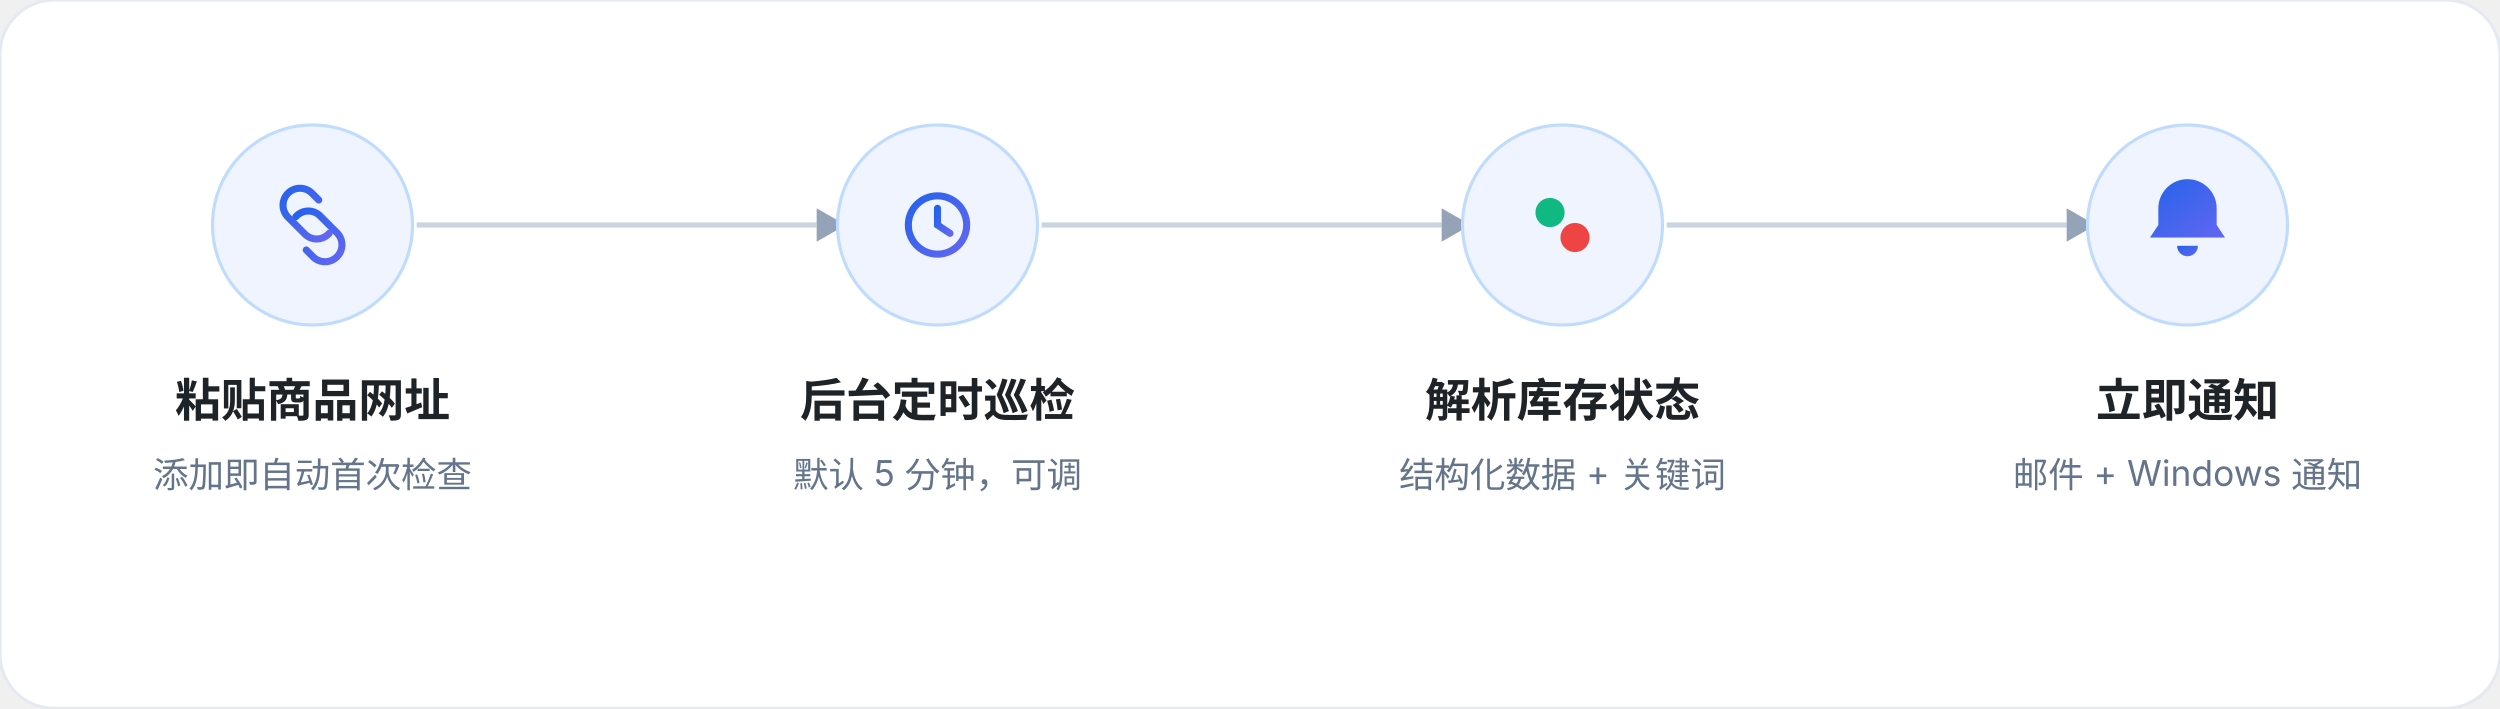
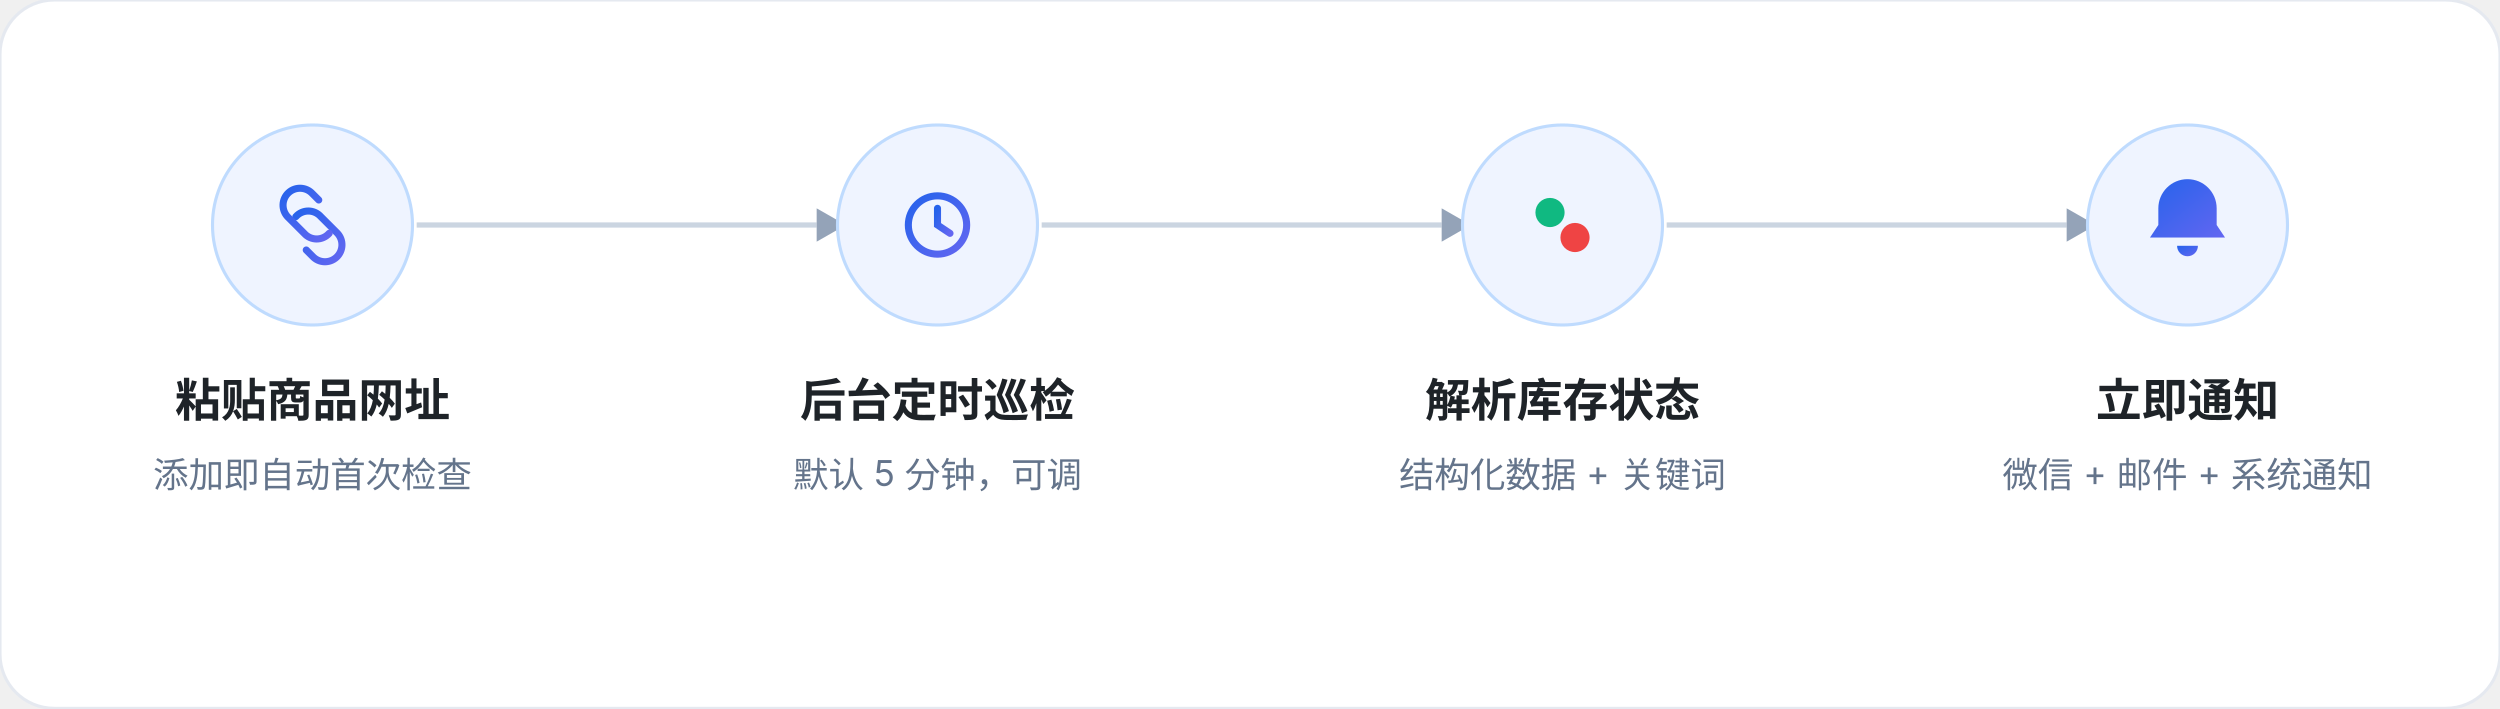
<svg xmlns="http://www.w3.org/2000/svg" width="1200" height="340" viewBox="0 0 1200 340" role="img" aria-labelledby="wtitle wdesc">
  <defs>
    <linearGradient id="wicon" x1="0" y1="0" x2="1" y2="1">
      <stop offset="0" stop-color="#2563EB" />
      <stop offset="1" stop-color="#6366F1" />
    </linearGradient>
  </defs>
  <rect width="1200" height="340" rx="26" fill="#FFFFFF" stroke="#E5E9F0" stroke-width="1.5" />
  <g stroke="#CBD5E1" stroke-width="2.5">
    <line x1="200" y1="108" x2="392" y2="108" />
    <line x1="500" y1="108" x2="692" y2="108" />
    <line x1="800" y1="108" x2="992" y2="108" />
  </g>
  <g fill="#94A3B8">
    <path d="M392 100 l14 8 l-14 8 z" />
    <path d="M692 100 l14 8 l-14 8 z" />
    <path d="M992 100 l14 8 l-14 8 z" />
  </g>
  <g transform="translate(150 108)">
    <circle r="48" fill="#EFF4FF" stroke="#BFDBFE" stroke-width="1.5" />
    <g transform="translate(-18 -18)" fill="none" stroke="url(#wicon)" stroke-width="3.4" stroke-linecap="round">
      <path d="M10 14 a8 8 0 0 1 12 0 l8 8 a8 8 0 0 1 -12 11 l-3 -3" />
      <path d="M26 22 a8 8 0 0 1 -12 0 l-8 -8 a8 8 0 0 1 12 -11 l3 3" />
    </g>
  </g>
  <text x="150" y="200" text-anchor="middle" font-family="-apple-system, BlinkMacSystemFont, 'Segoe UI', 'PingFang SC', 'Microsoft YaHei', sans-serif" font-size="22" font-weight="700" fill="#1E2328">粘贴商品网址</text>
  <text x="150" y="234" text-anchor="middle" font-family="-apple-system, 'PingFang SC', 'Microsoft YaHei', sans-serif" font-size="17" fill="#64748B">添加即自动首次检查</text>
  <g transform="translate(450 108)">
    <circle r="48" fill="#EFF4FF" stroke="#BFDBFE" stroke-width="1.5" />
    <g transform="translate(-18 -18)" fill="none" stroke="url(#wicon)" stroke-width="3.4" stroke-linecap="round">
      <circle cx="18" cy="18" r="14" />
      <path d="M18 10 v8 l6 4" />
    </g>
  </g>
  <text x="450" y="200" text-anchor="middle" font-family="-apple-system, 'PingFang SC', 'Microsoft YaHei', sans-serif" font-size="22" font-weight="700" fill="#1E2328">后台定时巡检</text>
  <text x="450" y="234" text-anchor="middle" font-family="-apple-system, 'PingFang SC', 'Microsoft YaHei', sans-serif" font-size="17" fill="#64748B">默认 5 分钟，可调</text>
  <g transform="translate(750 108)">
    <circle r="48" fill="#EFF4FF" stroke="#BFDBFE" stroke-width="1.5" />
    <g transform="translate(-18 -18)">
      <circle cx="12" cy="12" r="7" fill="#10B981" />
      <circle cx="24" cy="24" r="7" fill="#EF4444" />
    </g>
  </g>
  <text x="750" y="200" text-anchor="middle" font-family="-apple-system, 'PingFang SC', 'Microsoft YaHei', sans-serif" font-size="22" font-weight="700" fill="#1E2328">解析库存状态</text>
  <text x="750" y="234" text-anchor="middle" font-family="-apple-system, 'PingFang SC', 'Microsoft YaHei', sans-serif" font-size="17" fill="#64748B">结构化数据 + 关键词</text>
  <g transform="translate(1050 108)">
    <circle r="48" fill="#EFF4FF" stroke="#BFDBFE" stroke-width="1.5" />
    <g transform="translate(-16 -18)" fill="url(#wicon)">
      <path d="M2 10 a14 14 0 0 1 28 0 v8 l4 6 h-36 l4 -6 z" />
      <path d="M11 28 a5 5 0 0 0 10 0 z" />
    </g>
  </g>
  <text x="1050" y="200" text-anchor="middle" font-family="-apple-system, 'PingFang SC', 'Microsoft YaHei', sans-serif" font-size="22" font-weight="700" fill="#1E2328">立即通知</text>
-   <text x="1050" y="234" text-anchor="middle" font-family="-apple-system, 'PingFang SC', 'Microsoft YaHei', sans-serif" font-size="17" fill="#64748B">邮件 + Windows 通知</text>
+   <text x="1050" y="234" text-anchor="middle" font-family="-apple-system, 'PingFang SC', 'Microsoft YaHei', sans-serif" font-size="17" fill="#64748B">微信 + 邮件 + 系统通知</text>
</svg>
